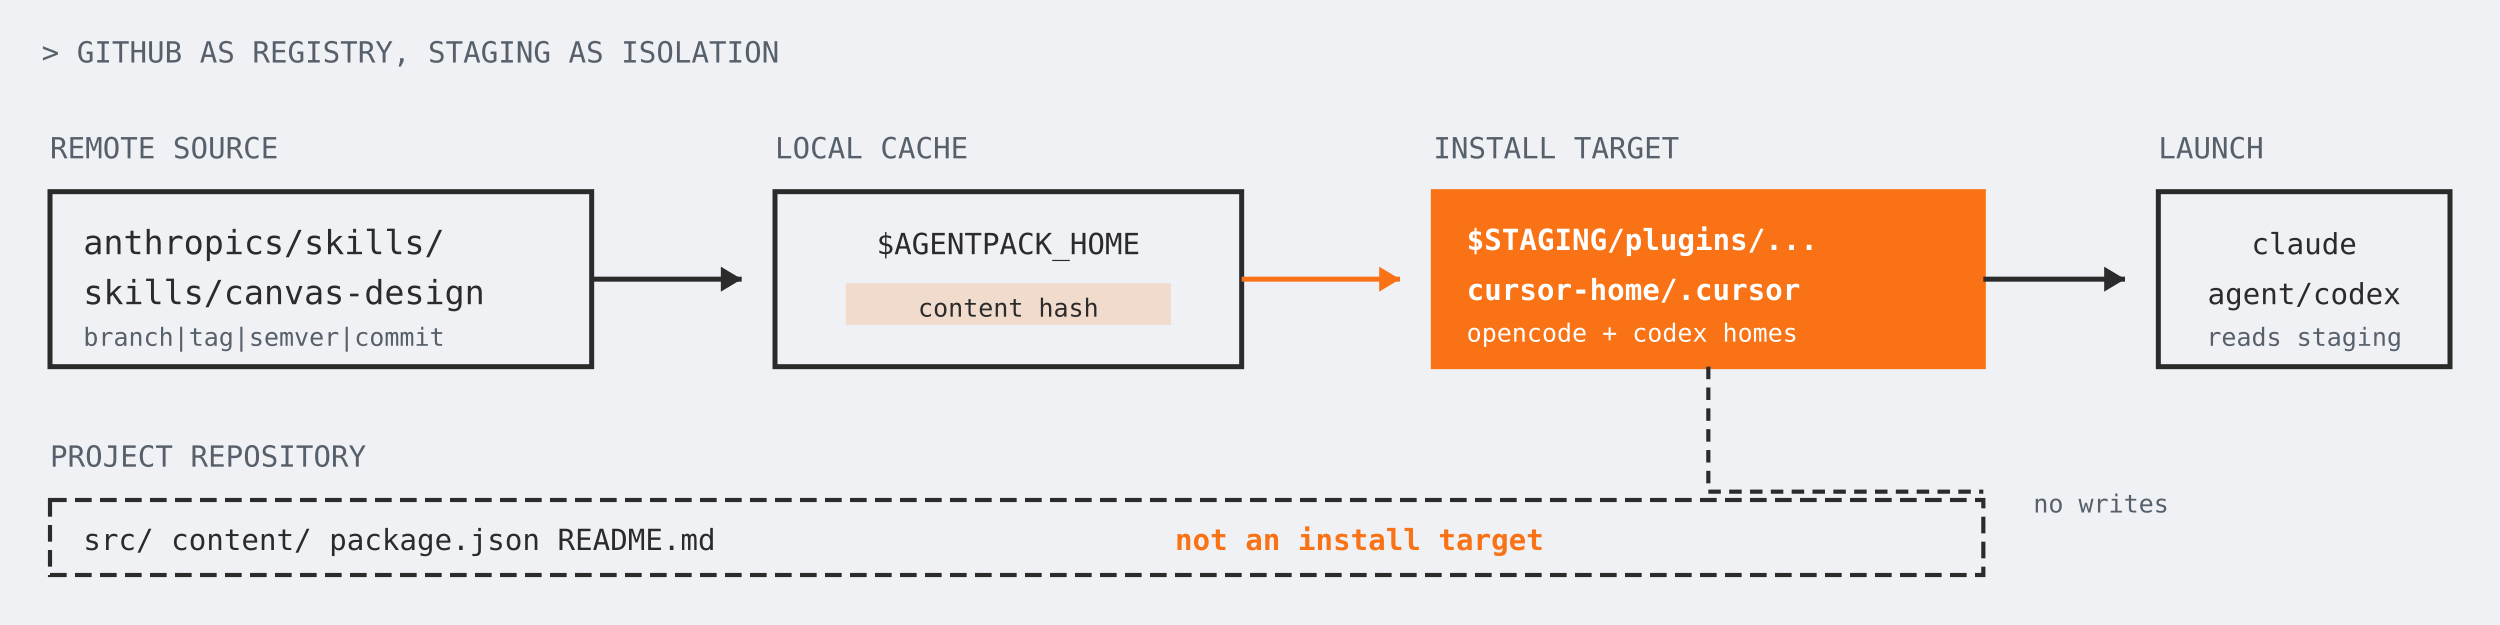
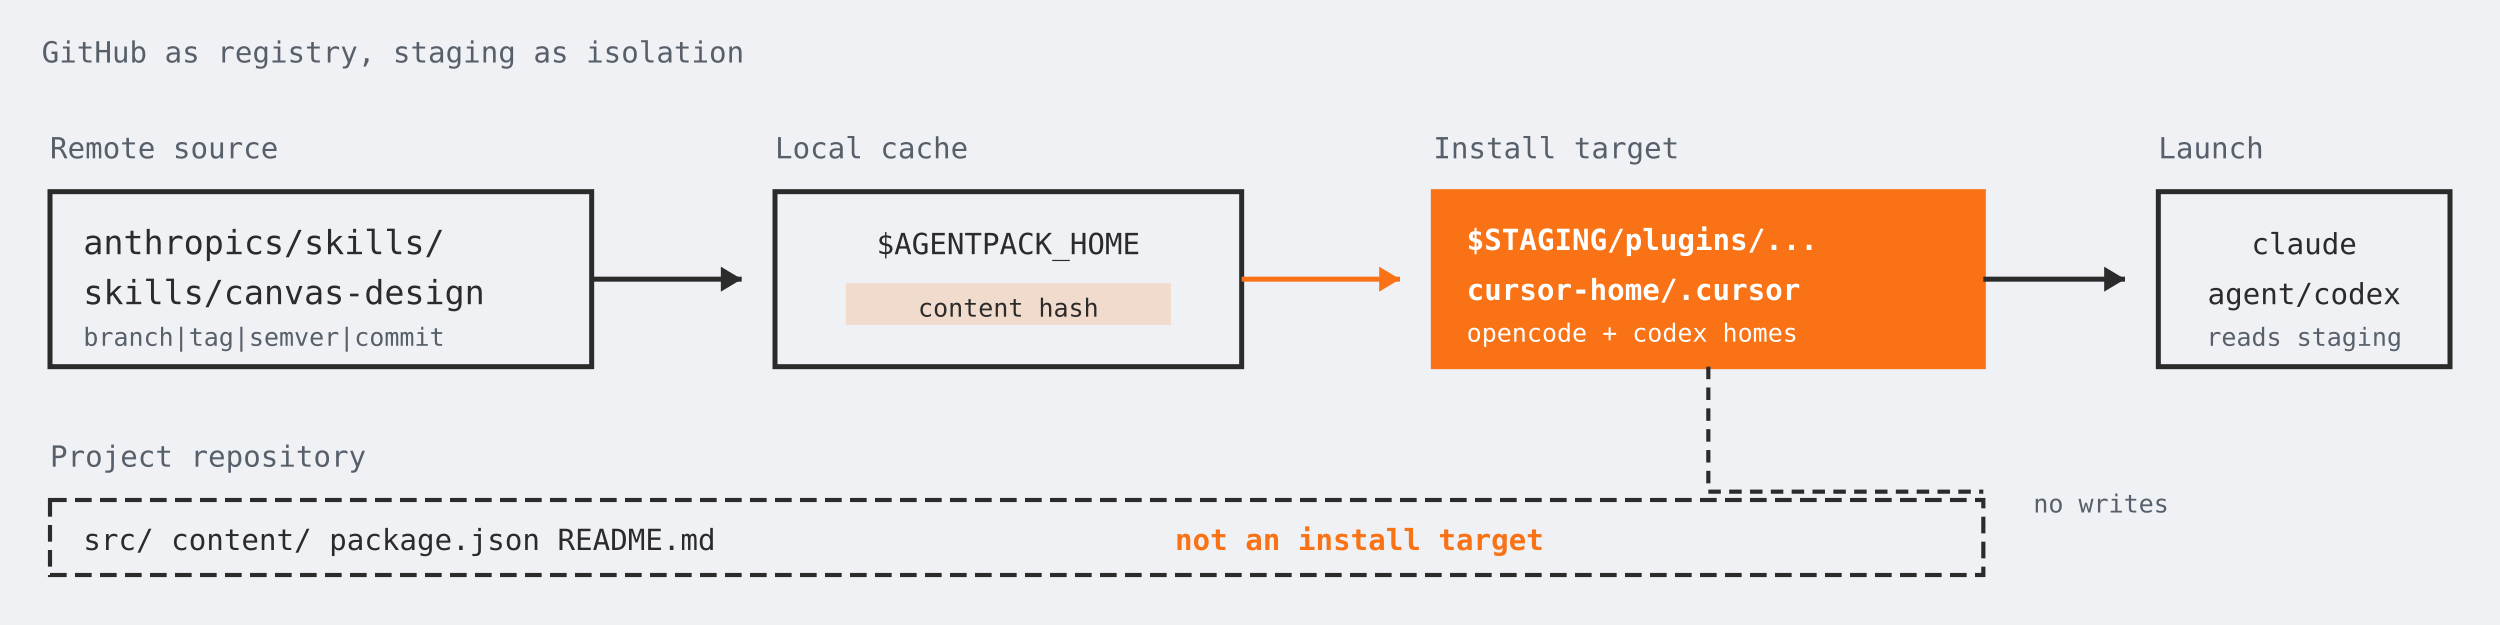
<svg xmlns="http://www.w3.org/2000/svg" viewBox="0 0 600 150" font-family="ui-monospace, SFMono-Regular, 'SF Mono', Menlo, monospace">
  <rect width="600" height="150" fill="#eff1f5" />
-   <text x="10" y="15" font-size="7" fill="#57606a">&gt; GITHUB AS REGISTRY, STAGING AS ISOLATION</text>
-   <text x="12" y="38" font-size="7" fill="#57606a">REMOTE SOURCE</text>
+   <text x="10" y="15" font-size="7" fill="#57606a">GitHub as registry, staging as isolation</text>
+   <text x="12" y="38" font-size="7" fill="#57606a">Remote source</text>
  <rect x="12" y="46" width="130" height="42" fill="none" stroke="#2b2b2b" stroke-width="1.2" />
  <text x="20" y="61" font-size="8" fill="#2b2b2b">anthropics/skills/</text>
  <text x="20" y="73" font-size="8" fill="#2b2b2b">skills/canvas-design</text>
  <text x="20" y="83" font-size="6" fill="#57606a">branch|tag|semver|commit</text>
  <line x1="142" y1="67" x2="178" y2="67" stroke="#2b2b2b" stroke-width="1.2" />
  <polygon points="178,67 173,64 173,70" fill="#2b2b2b" />
-   <text x="186" y="38" font-size="7" fill="#57606a">LOCAL CACHE</text>
+   <text x="186" y="38" font-size="7" fill="#57606a">Local cache</text>
  <rect x="186" y="46" width="112" height="42" fill="none" stroke="#2b2b2b" stroke-width="1.2" />
  <text x="242" y="61" text-anchor="middle" font-size="7" fill="#2b2b2b">$AGENTPACK_HOME</text>
  <rect x="203" y="68" width="78" height="10" fill="#f97316" opacity="0.18" />
  <text x="242" y="76" text-anchor="middle" font-size="6" fill="#2b2b2b">content hash</text>
  <line x1="298" y1="67" x2="336" y2="67" stroke="#f97316" stroke-width="1.2" />
  <polygon points="336,67 331,64 331,70" fill="#f97316" />
-   <text x="344" y="38" font-size="7" fill="#57606a">INSTALL TARGET</text>
+   <text x="344" y="38" font-size="7" fill="#57606a">Install target</text>
  <rect x="344" y="46" width="132" height="42" fill="#f97316" stroke="#f97316" stroke-width="1.2" />
  <text x="352" y="60" font-size="7" fill="#fff" font-weight="600">$STAGING/plugins/...</text>
  <text x="352" y="72" font-size="7" fill="#fff" font-weight="600">cursor-home/.cursor</text>
  <text x="352" y="82" font-size="6" fill="#fff">opencode + codex homes</text>
  <line x1="476" y1="67" x2="510" y2="67" stroke="#2b2b2b" stroke-width="1.2" />
  <polygon points="510,67 505,64 505,70" fill="#2b2b2b" />
-   <text x="518" y="38" font-size="7" fill="#57606a">LAUNCH</text>
+   <text x="518" y="38" font-size="7" fill="#57606a">Launch</text>
  <rect x="518" y="46" width="70" height="42" fill="none" stroke="#2b2b2b" stroke-width="1.2" />
  <text x="553" y="61" text-anchor="middle" font-size="7" fill="#2b2b2b">claude</text>
  <text x="553" y="73" text-anchor="middle" font-size="7" fill="#2b2b2b">agent/codex</text>
  <text x="553" y="83" text-anchor="middle" font-size="6" fill="#57606a">reads staging</text>
-   <text x="12" y="112" font-size="7" fill="#57606a">PROJECT REPOSITORY</text>
+   <text x="12" y="112" font-size="7" fill="#57606a">Project repository</text>
  <rect x="12" y="120" width="464" height="18" fill="none" stroke="#2b2b2b" stroke-width="1" stroke-dasharray="4,2" />
  <text x="20" y="132" font-size="7" fill="#2b2b2b">src/ content/ package.json README.md</text>
  <text x="282" y="132" font-size="7" fill="#f97316" font-weight="600">not an install target</text>
  <line x1="410" y1="88" x2="410" y2="118" stroke="#2b2b2b" stroke-width="1" stroke-dasharray="3,2" />
  <line x1="410" y1="118" x2="476" y2="118" stroke="#2b2b2b" stroke-width="1" stroke-dasharray="3,2" />
  <text x="488" y="123" font-size="6" fill="#57606a">no writes</text>
</svg>
